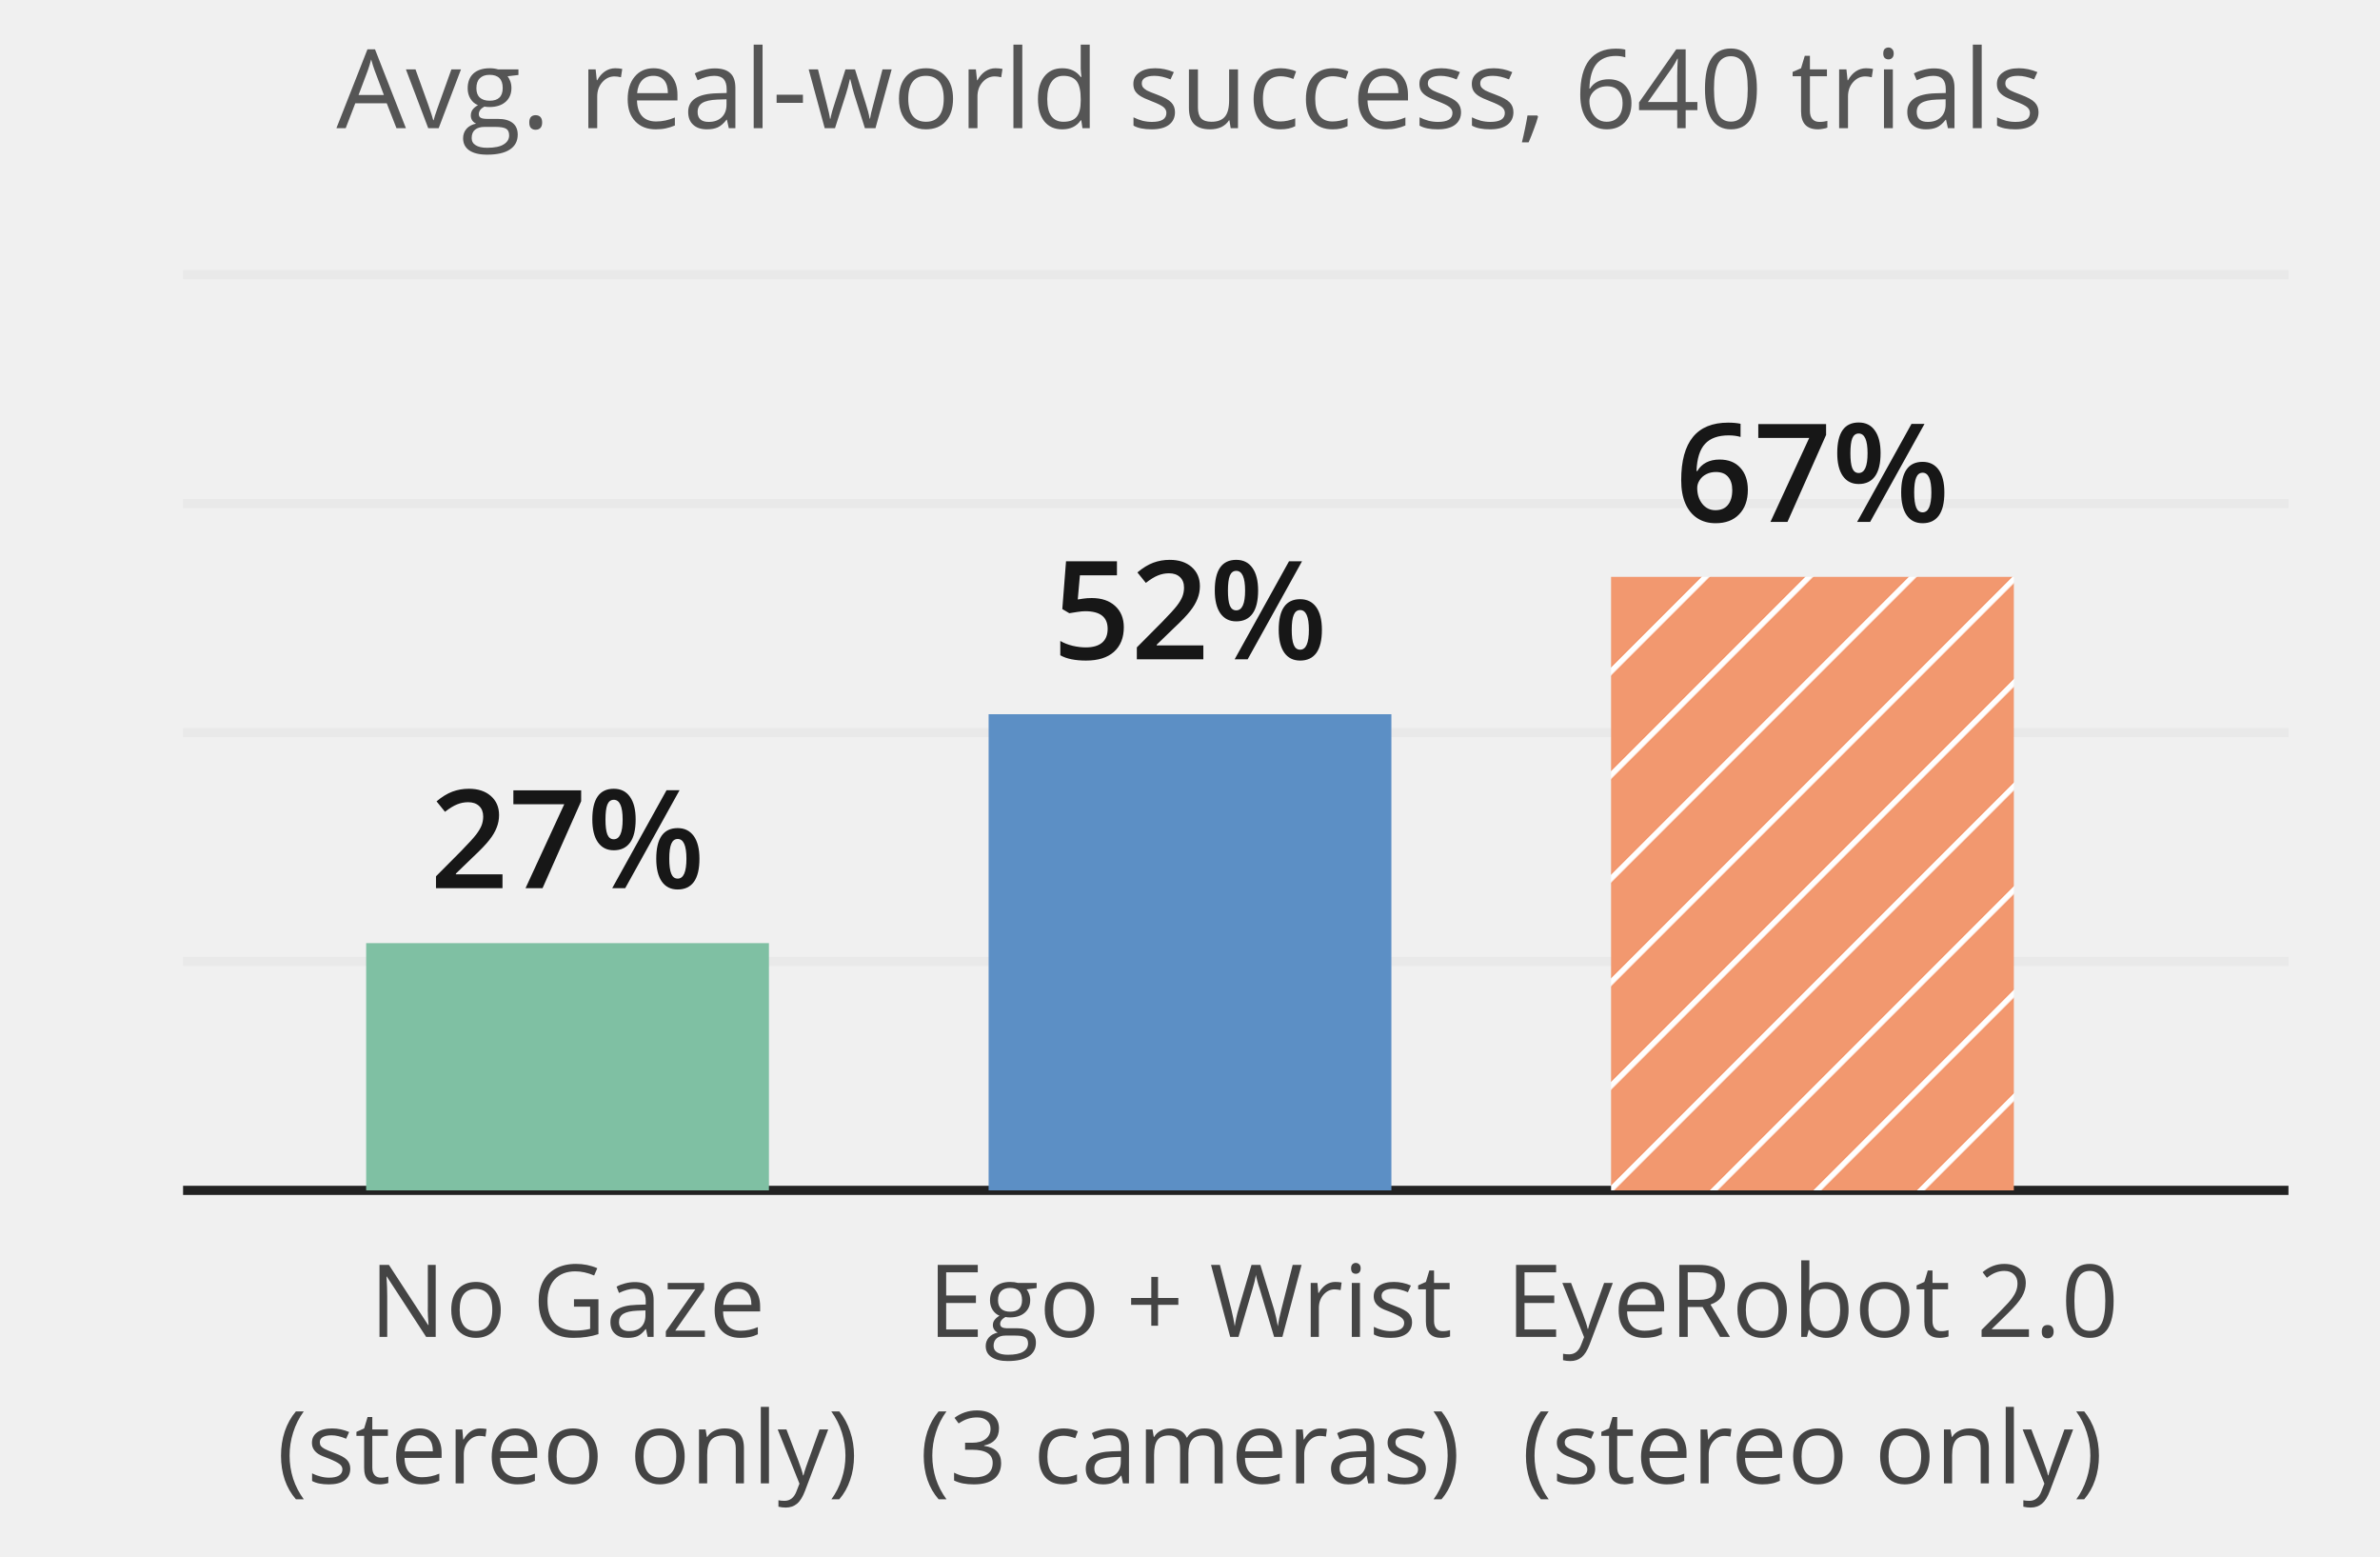
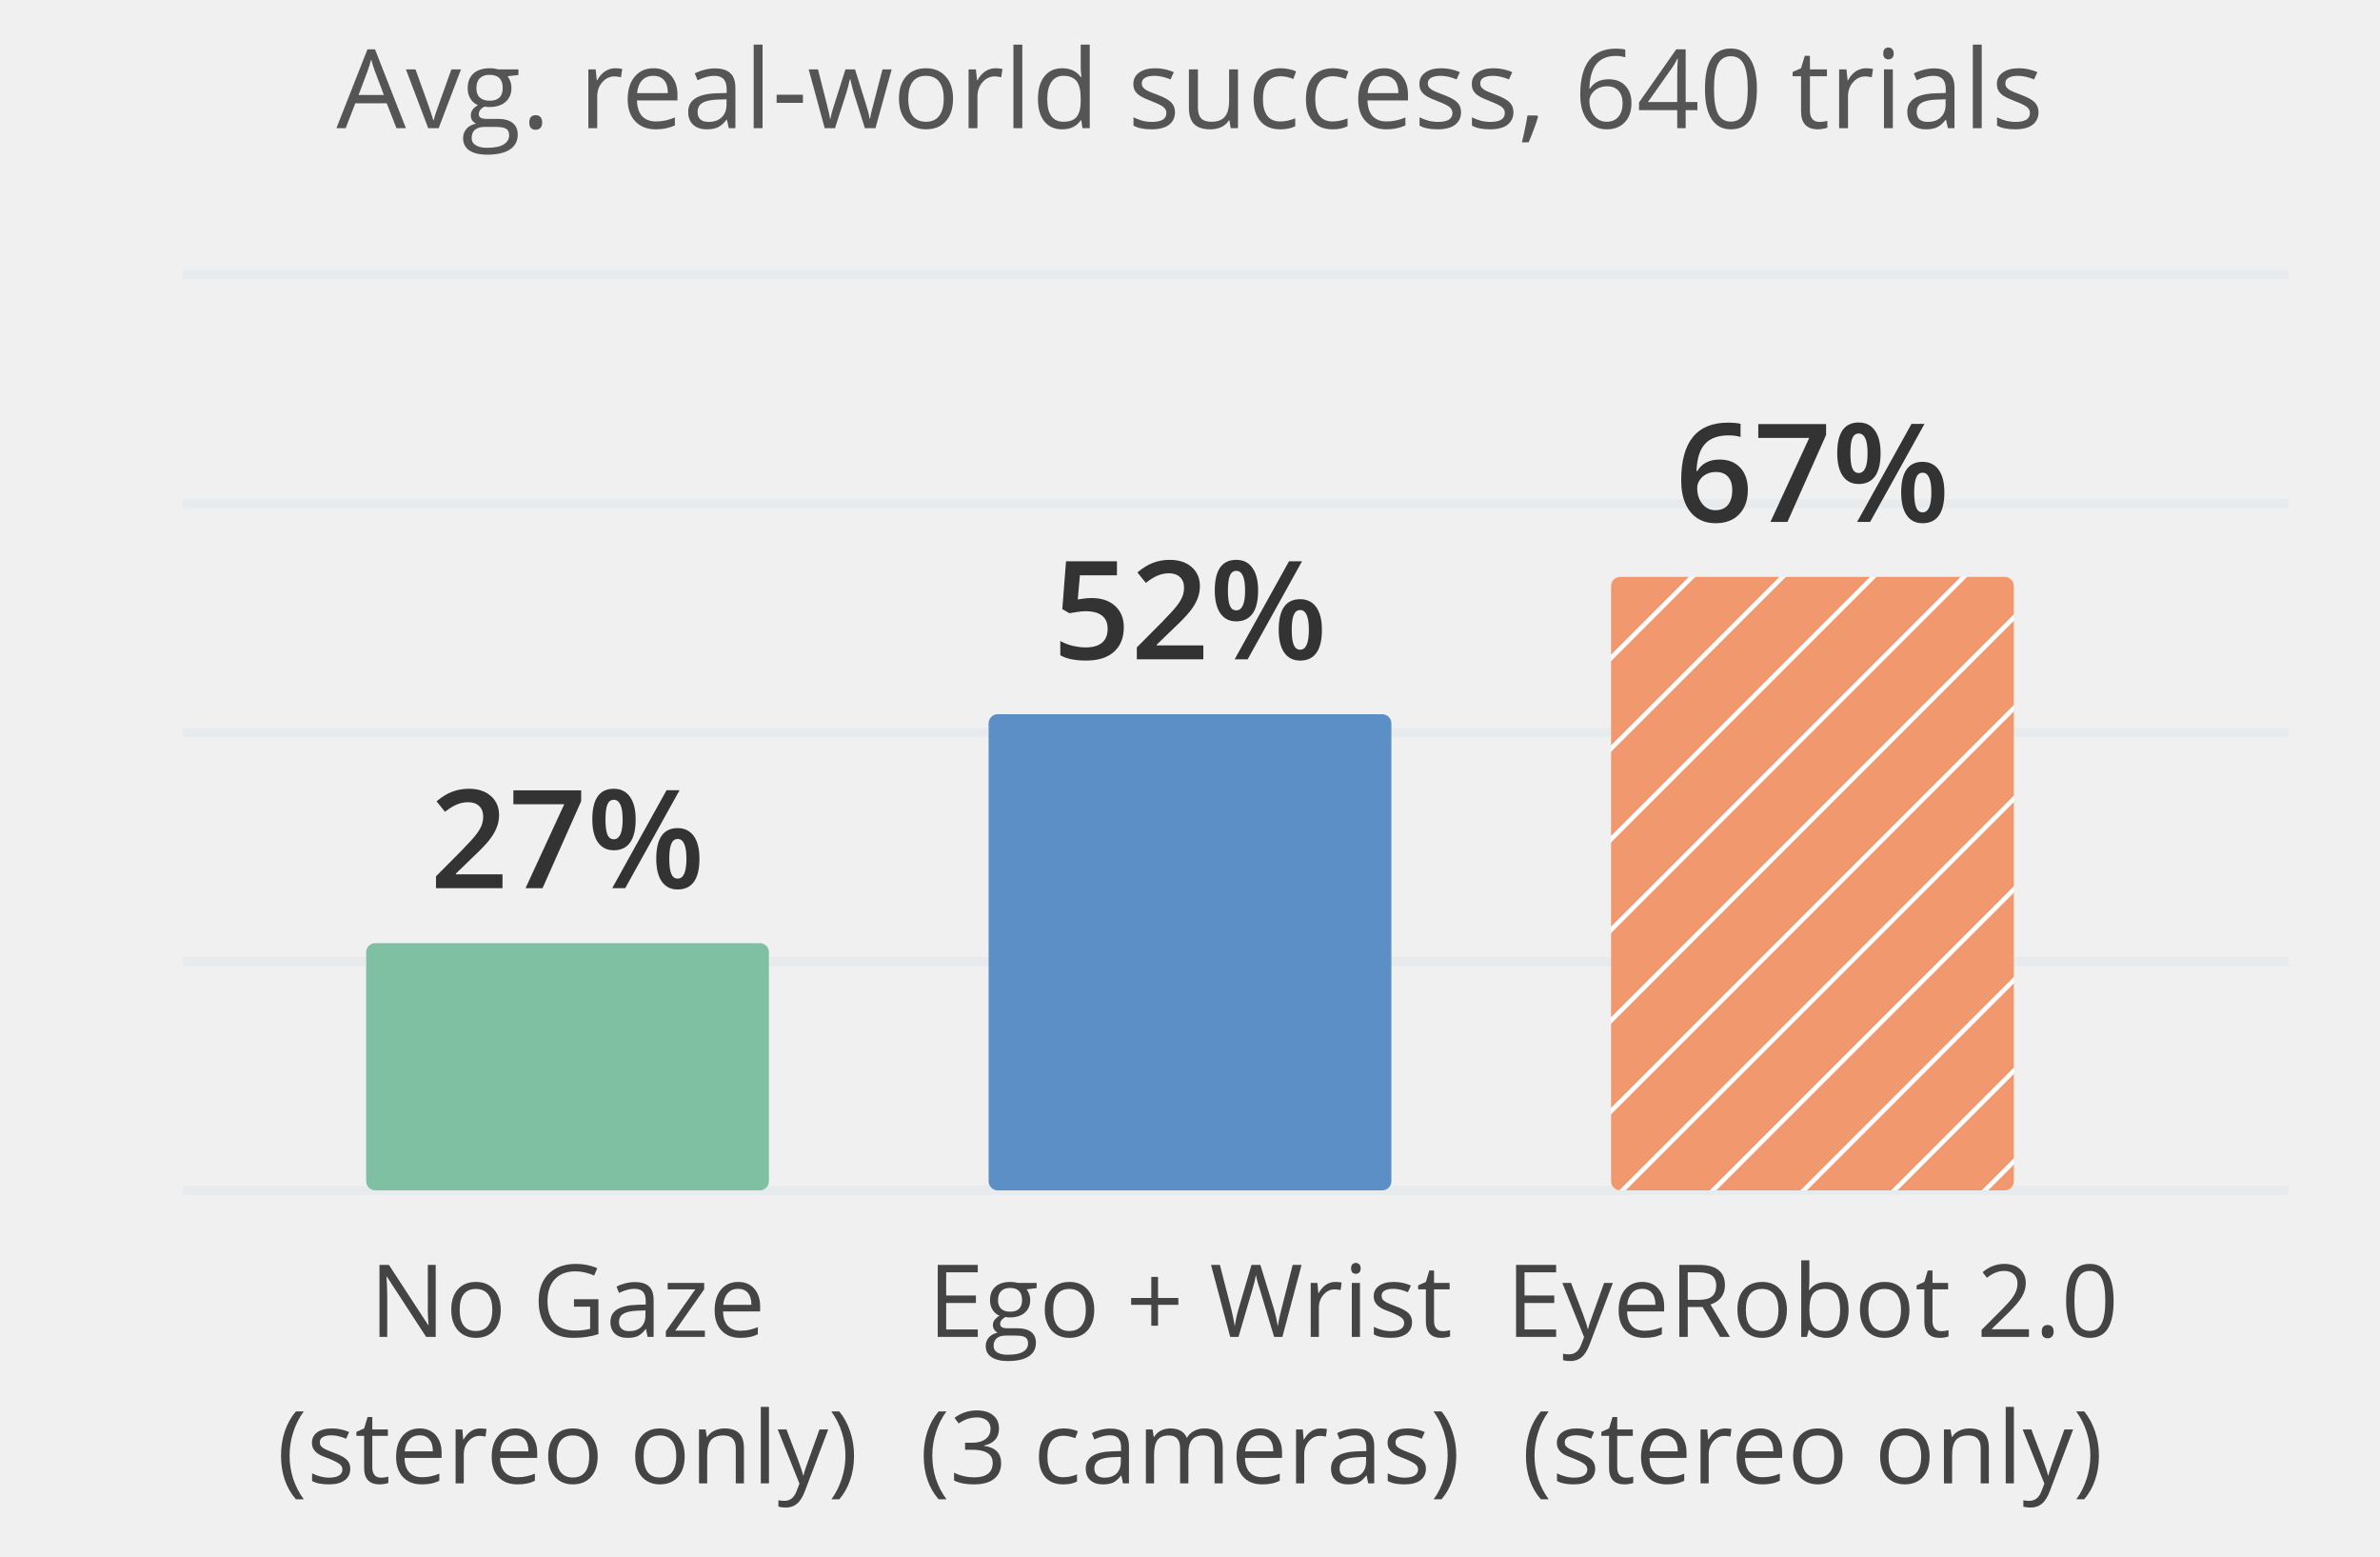
<svg xmlns="http://www.w3.org/2000/svg" width="260" height="170" viewBox="0 0 260 170" role="img" aria-labelledby="tk-title tk-desc">
  <defs>
-     <pattern id="tk-avf-hatch" width="8" height="8" patternUnits="userSpaceOnUse" patternTransform="rotate(45)">
-       <rect width="8" height="8" fill="#f2986f" />
-       <line x1="0" y1="0" x2="0" y2="8" stroke="#fff" stroke-width="1.2" />
+     <pattern id="tk-avf-hatch" width="7" height="7" patternUnits="userSpaceOnUse" patternTransform="rotate(45)">
+       <rect width="7" height="7" fill="#f2986f" />
+       <line x1="0" y1="0" x2="0" y2="7" stroke="#fff" stroke-width="1" />
    </pattern>
    <style>
-       text { font-family: "Avenir Next", Avenir, "Open Sans", sans-serif; fill: #171717; letter-spacing: 0; }
+       text { font-family: "Avenir Next", Avenir, "Open Sans", sans-serif; fill: #333; letter-spacing: 0; }
      .tk-title { font-size: 12px; fill: #555; }
      .tk-value { font-size: 15px; font-weight: 600; text-anchor: middle; }
      .tk-label { font-size: 11px; fill: #444; text-anchor: middle; }
-       .tk-grid { stroke: #e9e9e9; stroke-width: 1; }
-       .tk-axis { stroke: #222; stroke-width: 1; }
+       .tk-grid { stroke: #e8ebed; stroke-width: 1; }
+       .tk-axis { stroke: #e8ebed; stroke-width: 1; }
    </style>
  </defs>
  <text class="tk-title" x="130" y="14" text-anchor="middle">Avg. real-world success, 640 trials</text>
  <g class="tk-grid">
    <line x1="20" y1="30" x2="250" y2="30" />
    <line x1="20" y1="55" x2="250" y2="55" />
    <line x1="20" y1="80" x2="250" y2="80" />
    <line x1="20" y1="105" x2="250" y2="105" />
  </g>
  <line class="tk-axis" x1="20" y1="130" x2="250" y2="130" />
-   <rect x="40" y="103" width="44" height="27" fill="#7fc0a3" />
+   <rect rx="1" x="40" y="103" width="44" height="27" fill="#7fc0a3" />
  <text class="tk-value" x="62" y="97">27%</text>
  <text class="tk-label" x="62" y="146">No Gaze</text>
  <text class="tk-label" x="62" y="162">(stereo only)</text>
-   <rect x="108" y="78" width="44" height="52" fill="#5c8fc5" />
+   <rect rx="1" x="108" y="78" width="44" height="52" fill="#5c8fc5" />
  <text class="tk-value" x="130" y="72">52%</text>
  <text class="tk-label" x="130" y="146">Ego + Wrist</text>
  <text class="tk-label" x="130" y="162">(3 cameras)</text>
-   <rect x="176" y="63" width="44" height="67" fill="url(#tk-avf-hatch)" />
+   <rect rx="1" x="176" y="63" width="44" height="67" fill="url(#tk-avf-hatch)" />
  <text class="tk-value" x="198" y="57">67%</text>
  <text class="tk-label" x="198" y="146">EyeRobot 2.0</text>
  <text class="tk-label" x="198" y="162">(stereo only)</text>
</svg>
